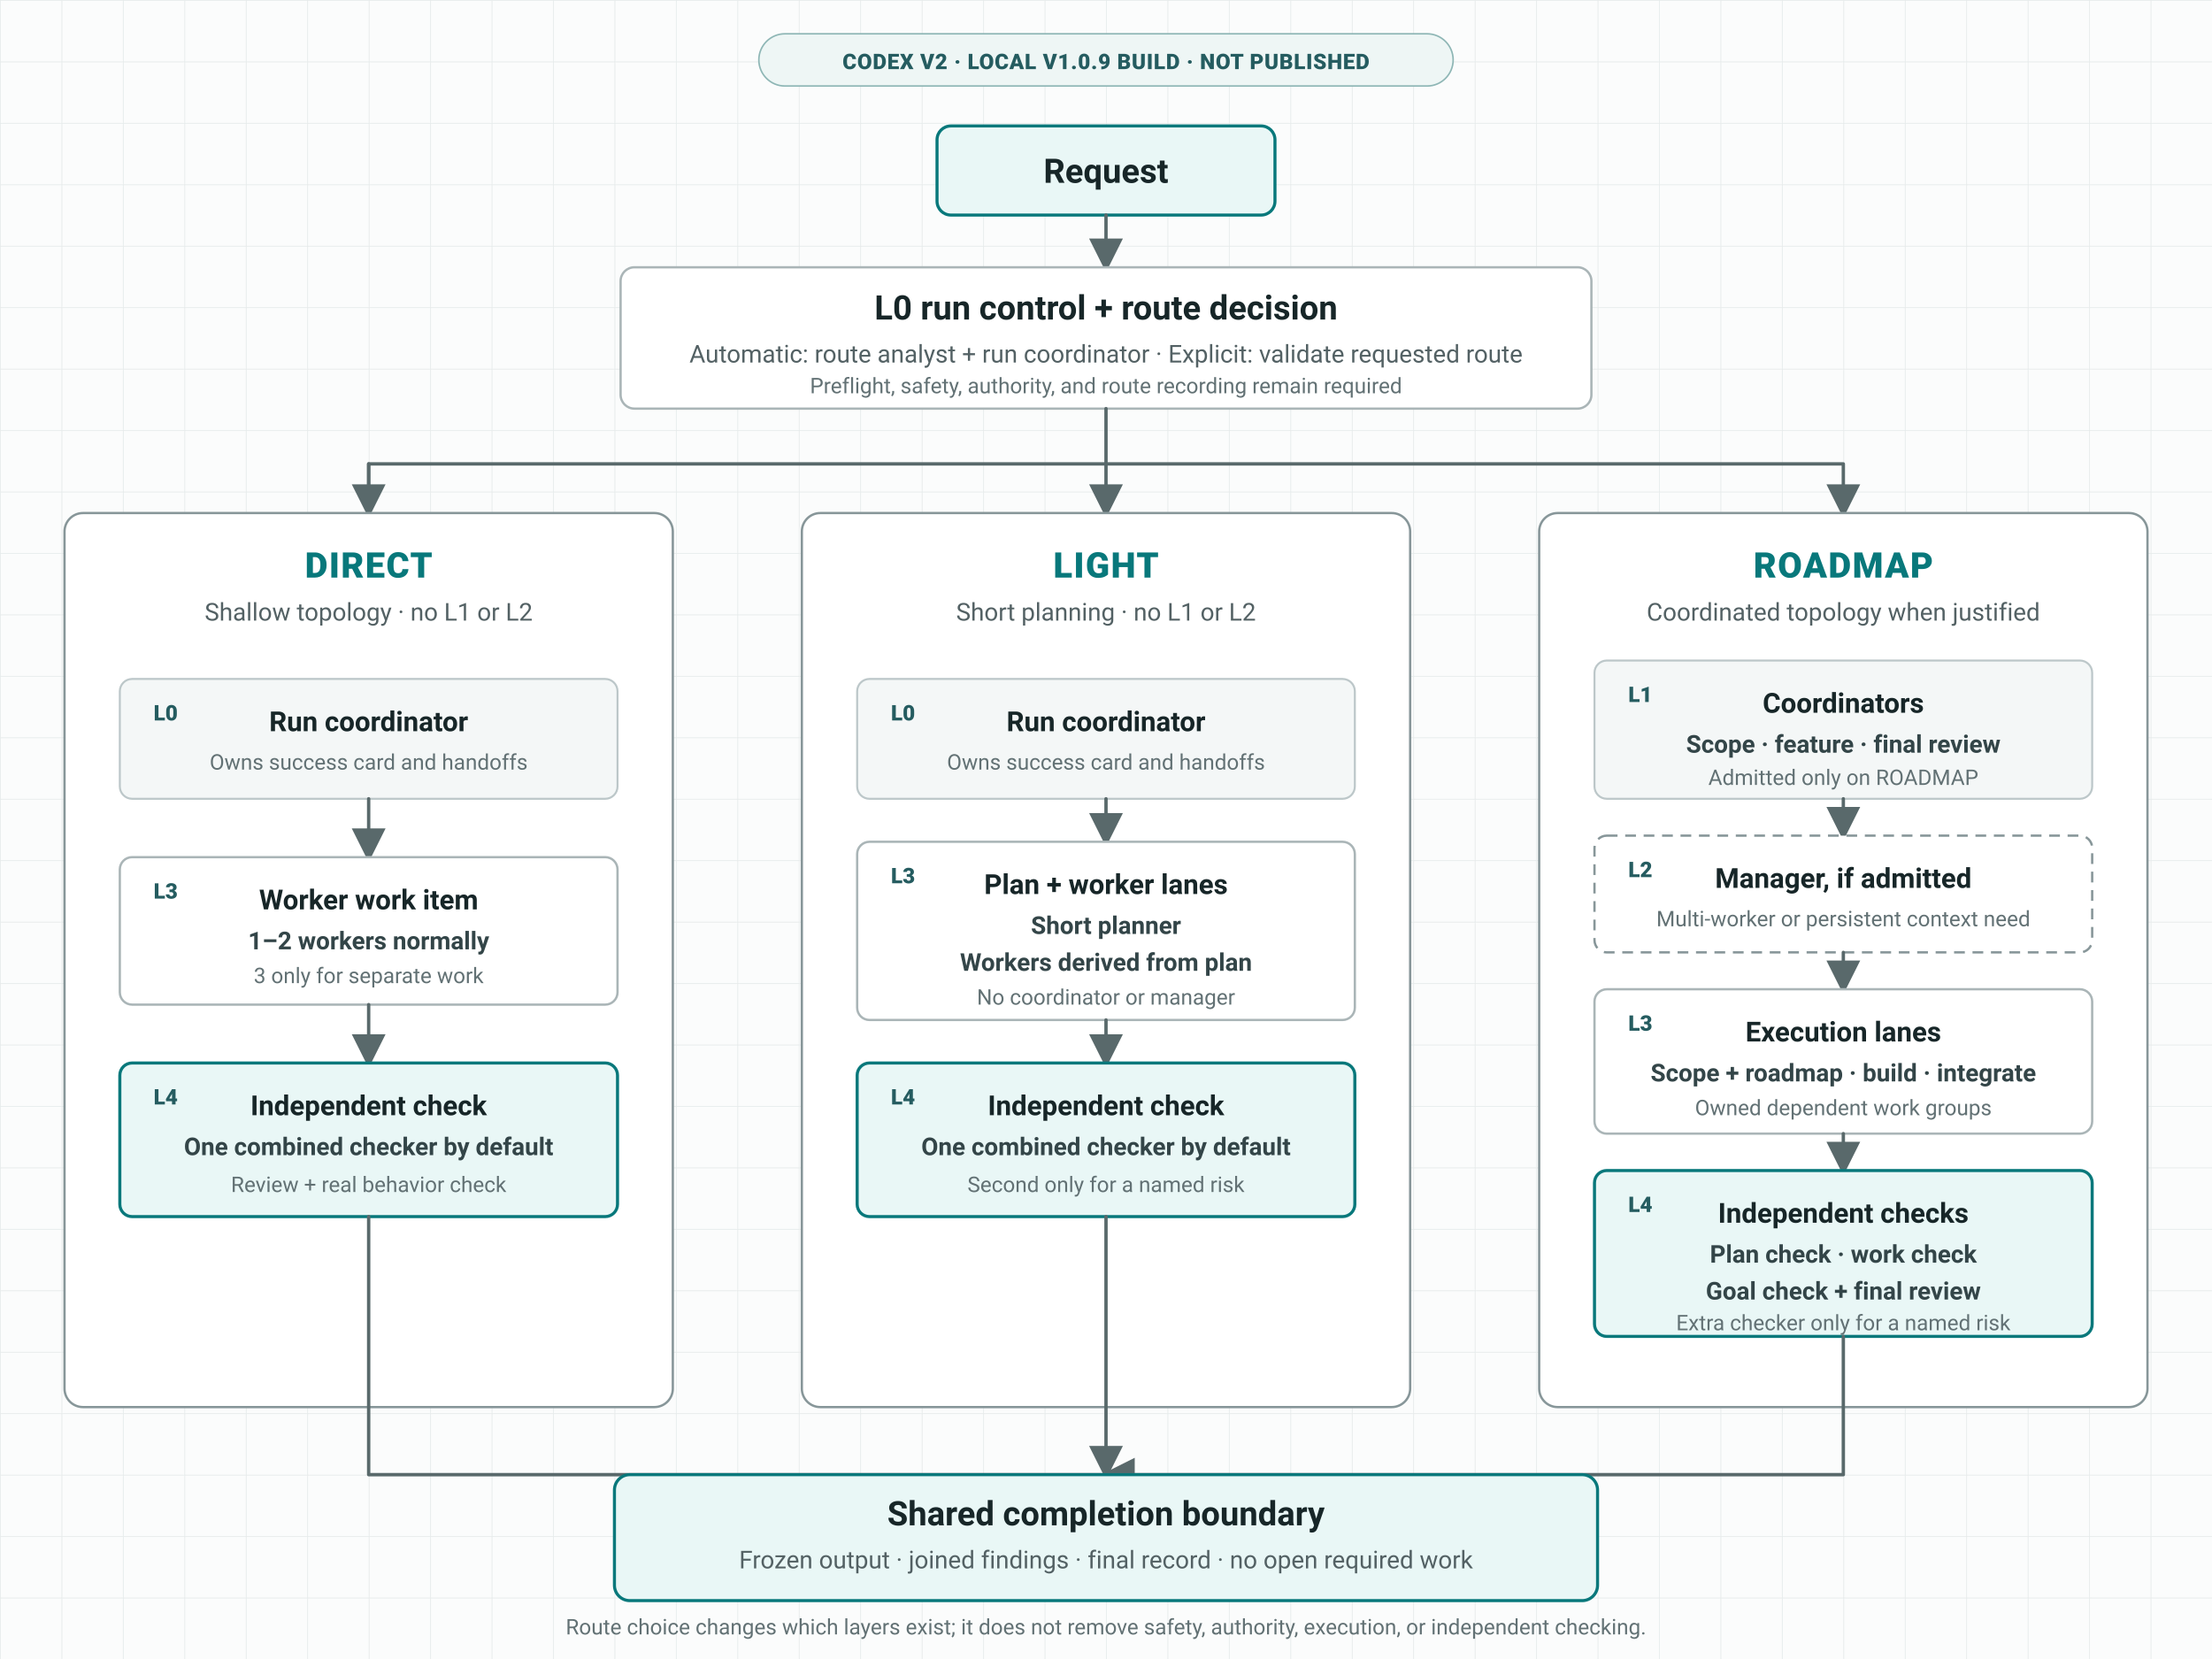
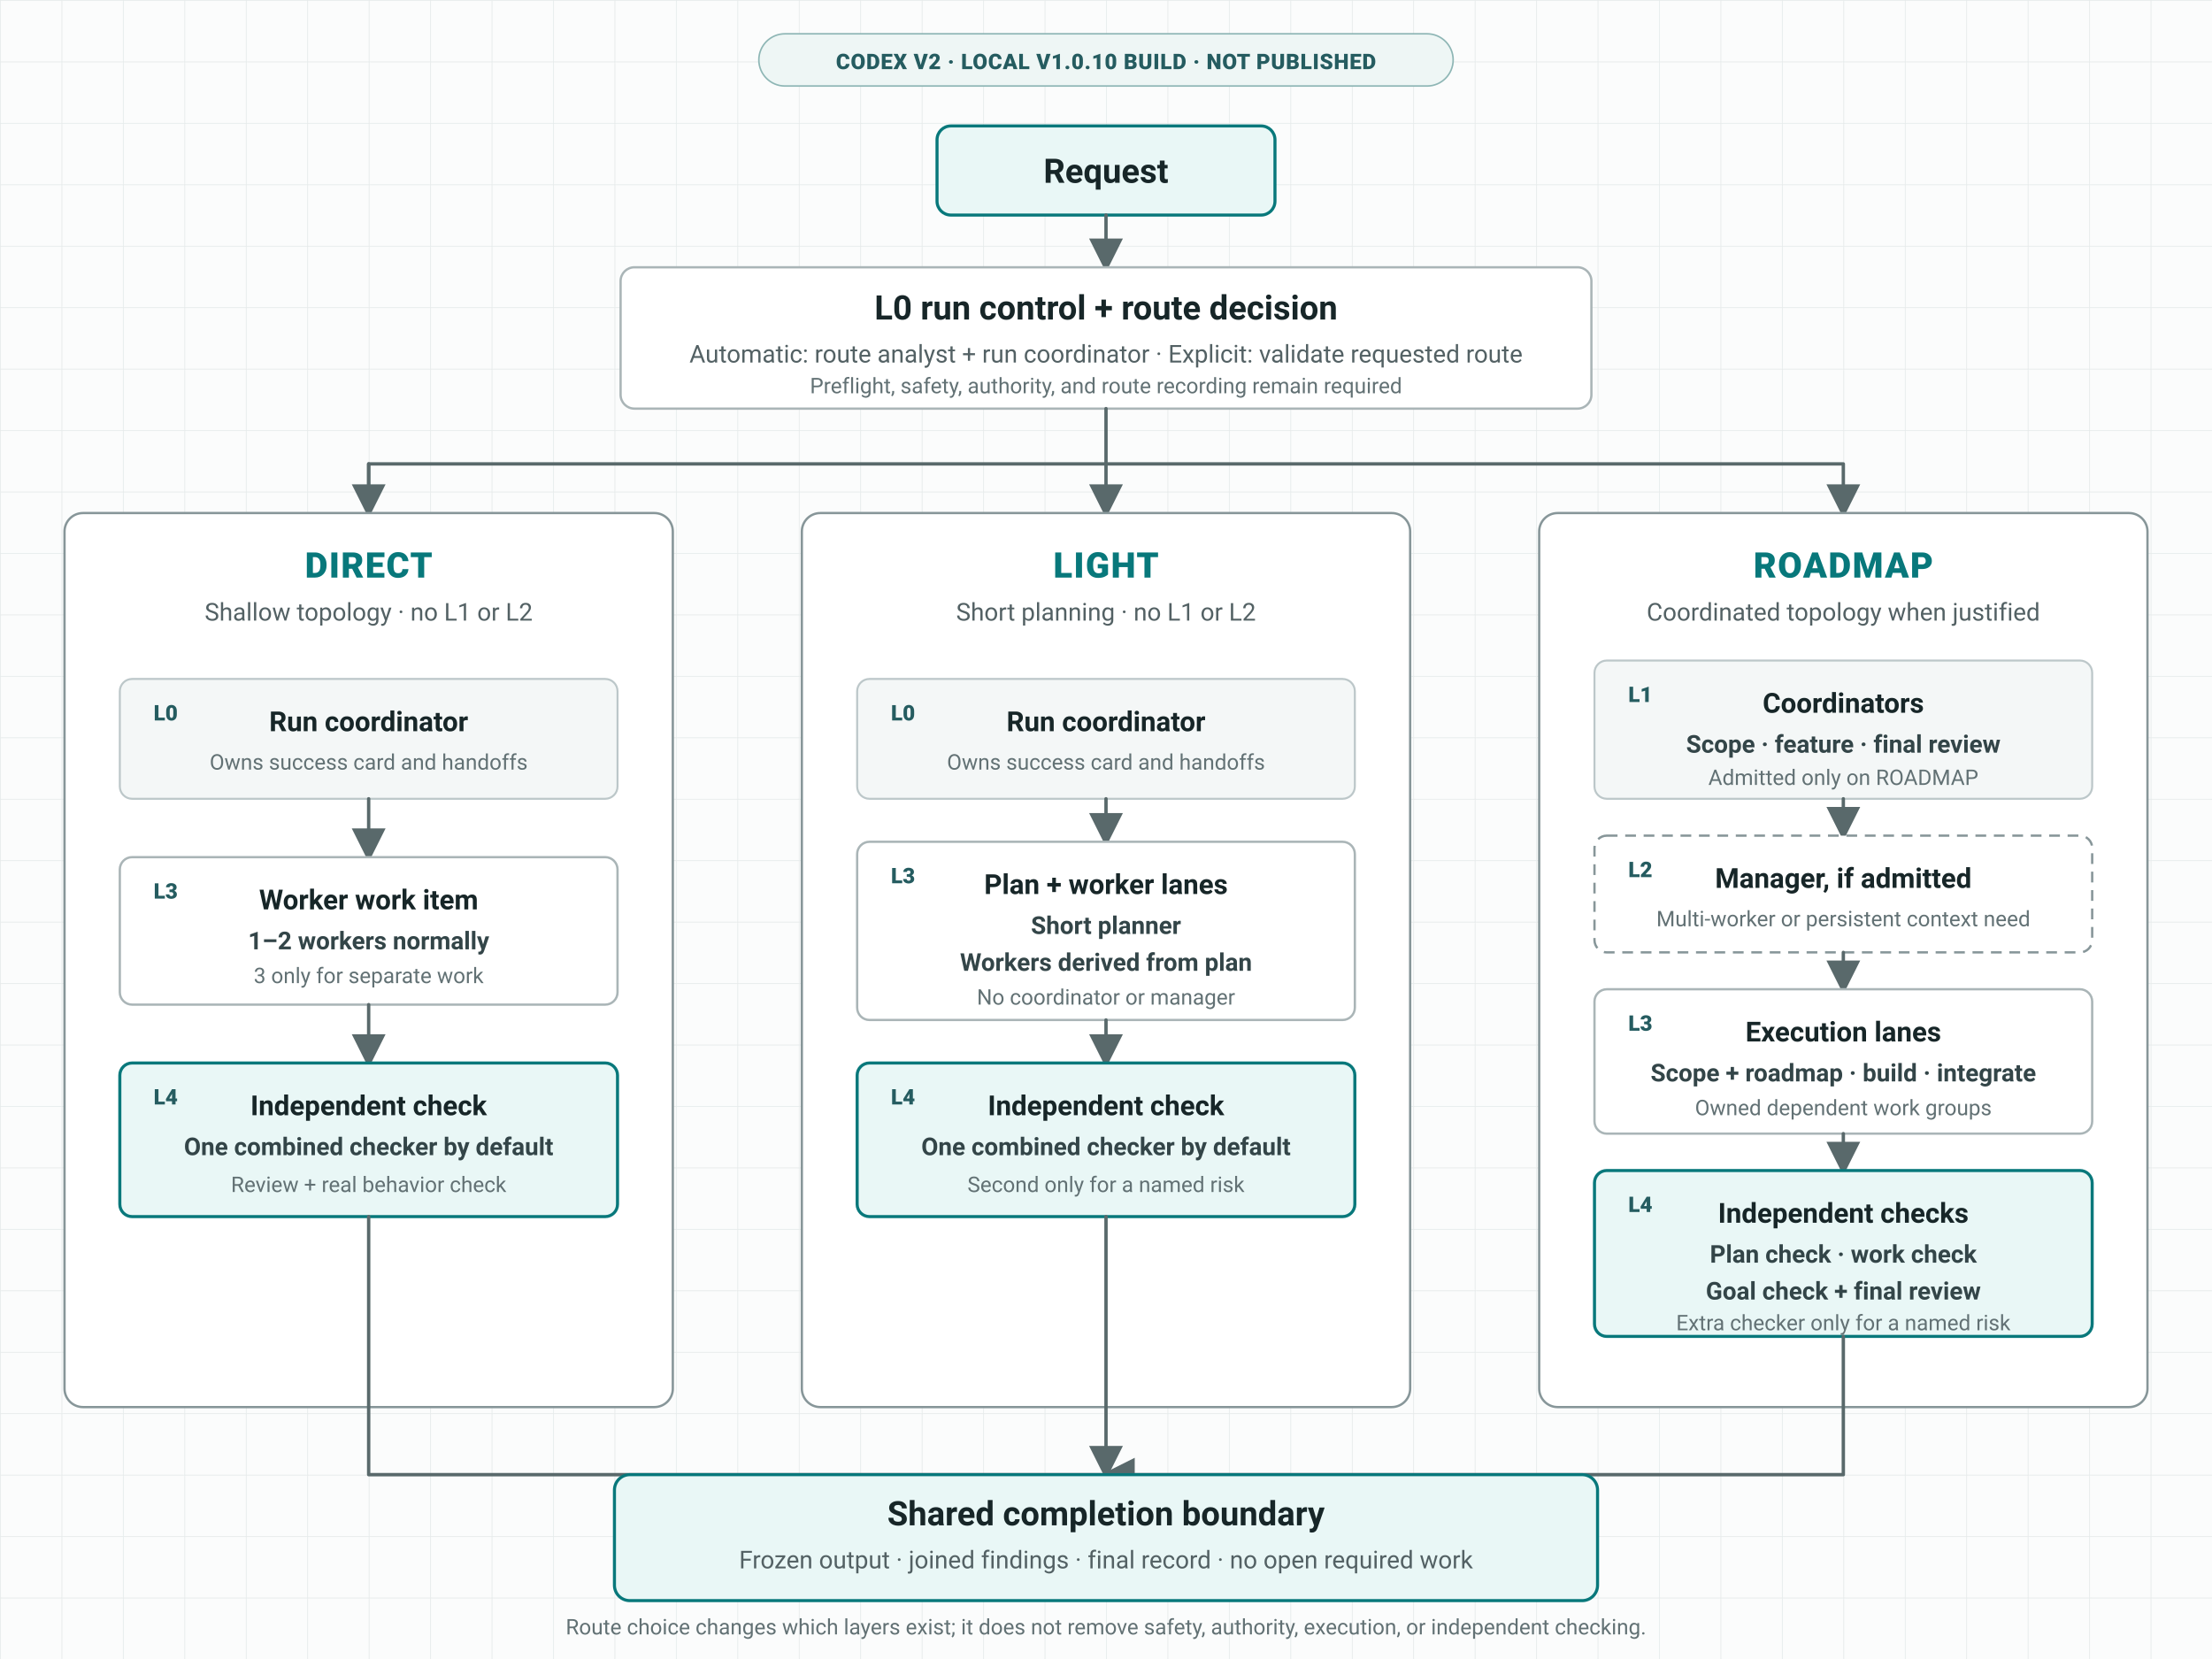
- <svg xmlns="http://www.w3.org/2000/svg" width="1440" height="1080" viewBox="0 0 1440 1080" role="img" aria-labelledby="title desc" data-release-status="local-v1.0.9-build-not-published">
+ <svg xmlns="http://www.w3.org/2000/svg" width="1440" height="1080" viewBox="0 0 1440 1080" role="img" aria-labelledby="title desc" data-release-status="local-v1.0.10-build-not-published">
  <defs>
    <pattern id="grid" width="40" height="40" patternUnits="userSpaceOnUse">
      <path d="M40 0H0V40" fill="none" stroke="#e7ebeb" stroke-width="1" />
    </pattern>
    <marker id="arrow" markerWidth="10" markerHeight="10" refX="8.5" refY="5" orient="auto">
      <path d="M0 0L10 5L0 10Z" fill="#59696b" />
    </marker>
    <style>
      text{font-family:-apple-system,BlinkMacSystemFont,"Segoe UI",Roboto,Helvetica,Arial,"Noto Sans",sans-serif}.card{fill:#fff;stroke:#aab5b7;stroke-width:1.5}.teal{fill:#e9f7f6;stroke:#08787b;stroke-width:2}.lane{fill:#fff;stroke:#879699;stroke-width:1.5}.soft{fill:#f4f7f7;stroke:#bcc7c9;stroke-width:1.3}.optional{fill:#fff;stroke:#879699;stroke-width:1.5;stroke-dasharray:7 5}.label{fill:#172628;font-size:22px;font-weight:700}.smallLabel{fill:#172628;font-size:18px;font-weight:700}.copy{fill:#536164;font-size:16px}.tiny{fill:#627174;font-size:14px}.routeName{fill:#08787b;font-size:23px;font-weight:800;letter-spacing:.8px}.level{fill:#255c60;font-size:14px;font-weight:800}.role{fill:#334548;font-size:16px;font-weight:600}.flow{fill:none;stroke:#59696b;stroke-width:2.2;stroke-linecap:round;stroke-linejoin:round;marker-end:url(#arrow)}.branch{fill:none;stroke:#59696b;stroke-width:2.2;stroke-linecap:round;stroke-linejoin:round}.badge{fill:#eef6f5;stroke:#8eb6b5;stroke-width:1}.badgeText{fill:#255c60;font-size:14px;font-weight:800;letter-spacing:.4px}
    </style>
  </defs>
  <rect width="1440" height="1080" fill="#fbfcfc" />
  <rect width="1440" height="1080" fill="url(#grid)" />
  <rect x="494" y="22" width="452" height="34" rx="17" class="badge" />
-   <text x="720" y="45" class="badgeText" text-anchor="middle">CODEX V2 · LOCAL V1.0.9 BUILD · NOT PUBLISHED</text>
+   <text x="720" y="45" class="badgeText" text-anchor="middle">CODEX V2 · LOCAL V1.0.10 BUILD · NOT PUBLISHED</text>
  <g>
    <rect x="610" y="82" width="220" height="58" rx="9" class="card teal" />
    <text x="720" y="119" class="label" text-anchor="middle">Request</text>
  </g>
  <path d="M720 140V174" class="flow" />
  <g>
    <rect x="404" y="174" width="632" height="92" rx="9" class="card" />
    <text x="720" y="208" class="label" text-anchor="middle">L0 run control + route decision</text>
    <text x="720" y="236" class="copy" text-anchor="middle">Automatic: route analyst + run coordinator · Explicit: validate requested route</text>
    <text x="720" y="256" class="tiny" text-anchor="middle">Preflight, safety, authority, and route recording remain required</text>
  </g>
  <path d="M720 266V302H240V334" class="branch" />
  <path d="M720 302V334" class="flow" />
  <path d="M720 302H1200V334" class="flow" />
  <path d="M240 302V334" class="flow" />
  <g>
    <rect x="42" y="334" width="396" height="582" rx="12" class="lane" />
    <text x="240" y="376" class="routeName" text-anchor="middle">DIRECT</text>
    <text x="240" y="404" class="copy" text-anchor="middle">Shallow topology · no L1 or L2</text>
    <rect x="78" y="442" width="324" height="78" rx="8" class="soft" />
    <text x="100" y="469" class="level">L0</text>
    <text x="240" y="476" class="smallLabel" text-anchor="middle">Run coordinator</text>
    <text x="240" y="501" class="tiny" text-anchor="middle">Owns success card and handoffs</text>
    <path d="M240 520V558" class="flow" />
    <rect x="78" y="558" width="324" height="96" rx="8" class="card" />
    <text x="100" y="585" class="level">L3</text>
    <text x="240" y="592" class="smallLabel" text-anchor="middle">Worker work item</text>
    <text x="240" y="618" class="role" text-anchor="middle">1–2 workers normally</text>
    <text x="240" y="640" class="tiny" text-anchor="middle">3 only for separate work</text>
    <path d="M240 654V692" class="flow" />
    <rect x="78" y="692" width="324" height="100" rx="8" class="card teal" />
    <text x="100" y="719" class="level">L4</text>
    <text x="240" y="726" class="smallLabel" text-anchor="middle">Independent check</text>
    <text x="240" y="752" class="role" text-anchor="middle">One combined checker by default</text>
    <text x="240" y="776" class="tiny" text-anchor="middle">Review + real behavior check</text>
  </g>
  <g>
    <rect x="522" y="334" width="396" height="582" rx="12" class="lane" />
    <text x="720" y="376" class="routeName" text-anchor="middle">LIGHT</text>
    <text x="720" y="404" class="copy" text-anchor="middle">Short planning · no L1 or L2</text>
    <rect x="558" y="442" width="324" height="78" rx="8" class="soft" />
    <text x="580" y="469" class="level">L0</text>
    <text x="720" y="476" class="smallLabel" text-anchor="middle">Run coordinator</text>
    <text x="720" y="501" class="tiny" text-anchor="middle">Owns success card and handoffs</text>
    <path d="M720 520V548" class="flow" />
    <rect x="558" y="548" width="324" height="116" rx="8" class="card" />
    <text x="580" y="575" class="level">L3</text>
    <text x="720" y="582" class="smallLabel" text-anchor="middle">Plan + worker lanes</text>
    <text x="720" y="608" class="role" text-anchor="middle">Short planner</text>
    <text x="720" y="632" class="role" text-anchor="middle">Workers derived from plan</text>
    <text x="720" y="654" class="tiny" text-anchor="middle">No coordinator or manager</text>
    <path d="M720 664V692" class="flow" />
    <rect x="558" y="692" width="324" height="100" rx="8" class="card teal" />
    <text x="580" y="719" class="level">L4</text>
    <text x="720" y="726" class="smallLabel" text-anchor="middle">Independent check</text>
    <text x="720" y="752" class="role" text-anchor="middle">One combined checker by default</text>
    <text x="720" y="776" class="tiny" text-anchor="middle">Second only for a named risk</text>
  </g>
  <g>
    <rect x="1002" y="334" width="396" height="582" rx="12" class="lane" />
    <text x="1200" y="376" class="routeName" text-anchor="middle">ROADMAP</text>
    <text x="1200" y="404" class="copy" text-anchor="middle">Coordinated topology when justified</text>
    <rect x="1038" y="430" width="324" height="90" rx="8" class="soft" />
    <text x="1060" y="457" class="level">L1</text>
    <text x="1200" y="464" class="smallLabel" text-anchor="middle">Coordinators</text>
    <text x="1200" y="490" class="role" text-anchor="middle">Scope · feature · final review</text>
    <text x="1200" y="511" class="tiny" text-anchor="middle">Admitted only on ROADMAP</text>
    <path d="M1200 520V544" class="flow" />
    <rect x="1038" y="544" width="324" height="76" rx="8" class="optional" />
    <text x="1060" y="571" class="level">L2</text>
    <text x="1200" y="578" class="smallLabel" text-anchor="middle">Manager, if admitted</text>
    <text x="1200" y="603" class="tiny" text-anchor="middle">Multi-worker or persistent context need</text>
    <path d="M1200 620V644" class="flow" />
    <rect x="1038" y="644" width="324" height="94" rx="8" class="card" />
    <text x="1060" y="671" class="level">L3</text>
    <text x="1200" y="678" class="smallLabel" text-anchor="middle">Execution lanes</text>
    <text x="1200" y="704" class="role" text-anchor="middle">Scope + roadmap · build · integrate</text>
    <text x="1200" y="726" class="tiny" text-anchor="middle">Owned dependent work groups</text>
    <path d="M1200 738V762" class="flow" />
    <rect x="1038" y="762" width="324" height="108" rx="8" class="card teal" />
    <text x="1060" y="789" class="level">L4</text>
    <text x="1200" y="796" class="smallLabel" text-anchor="middle">Independent checks</text>
    <text x="1200" y="822" class="role" text-anchor="middle">Plan check · work check</text>
    <text x="1200" y="846" class="role" text-anchor="middle">Goal check + final review</text>
    <text x="1200" y="866" class="tiny" text-anchor="middle">Extra checker only for a named risk</text>
  </g>
  <path d="M240 792V960H720" class="branch" />
  <path d="M720 792V960" class="flow" />
  <path d="M1200 870V960H720" class="flow" />
  <g>
    <rect x="400" y="960" width="640" height="82" rx="10" class="card teal" />
    <text x="720" y="993" class="label" text-anchor="middle">Shared completion boundary</text>
    <text x="720" y="1021" class="copy" text-anchor="middle">Frozen output · joined findings · final record · no open required work</text>
  </g>
  <text x="720" y="1064" class="tiny" text-anchor="middle">Route choice changes which layers exist; it does not remove safety, authority, execution, or independent checking.</text>
</svg>
